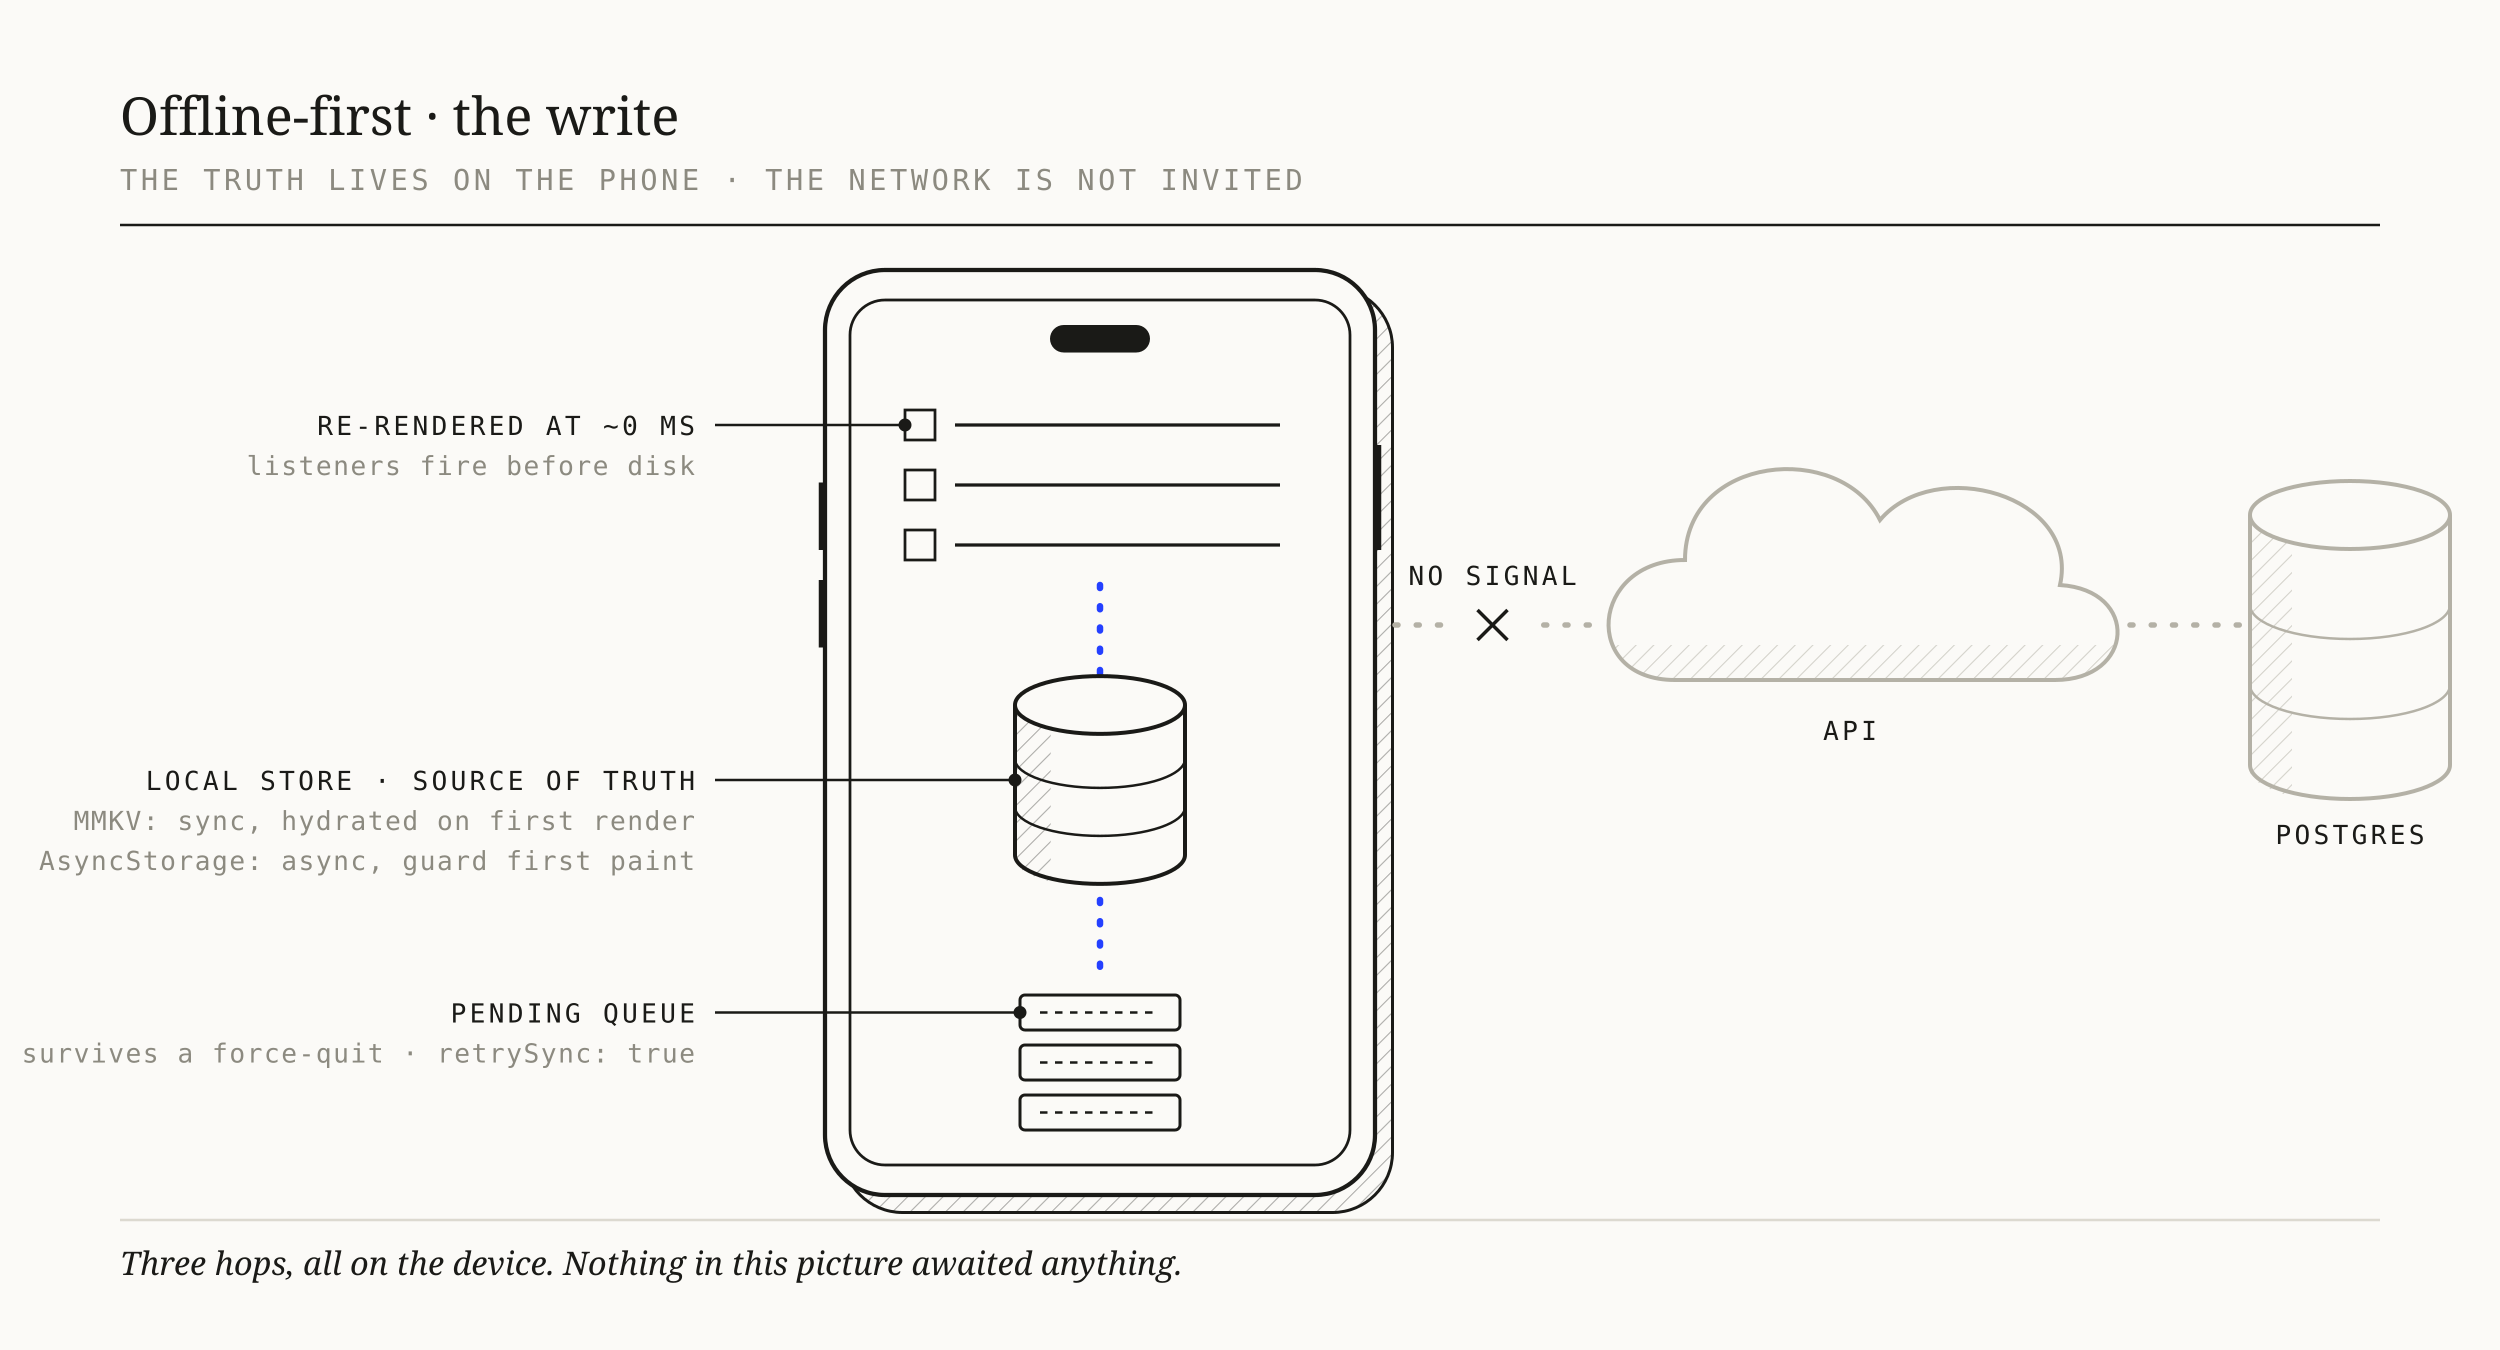
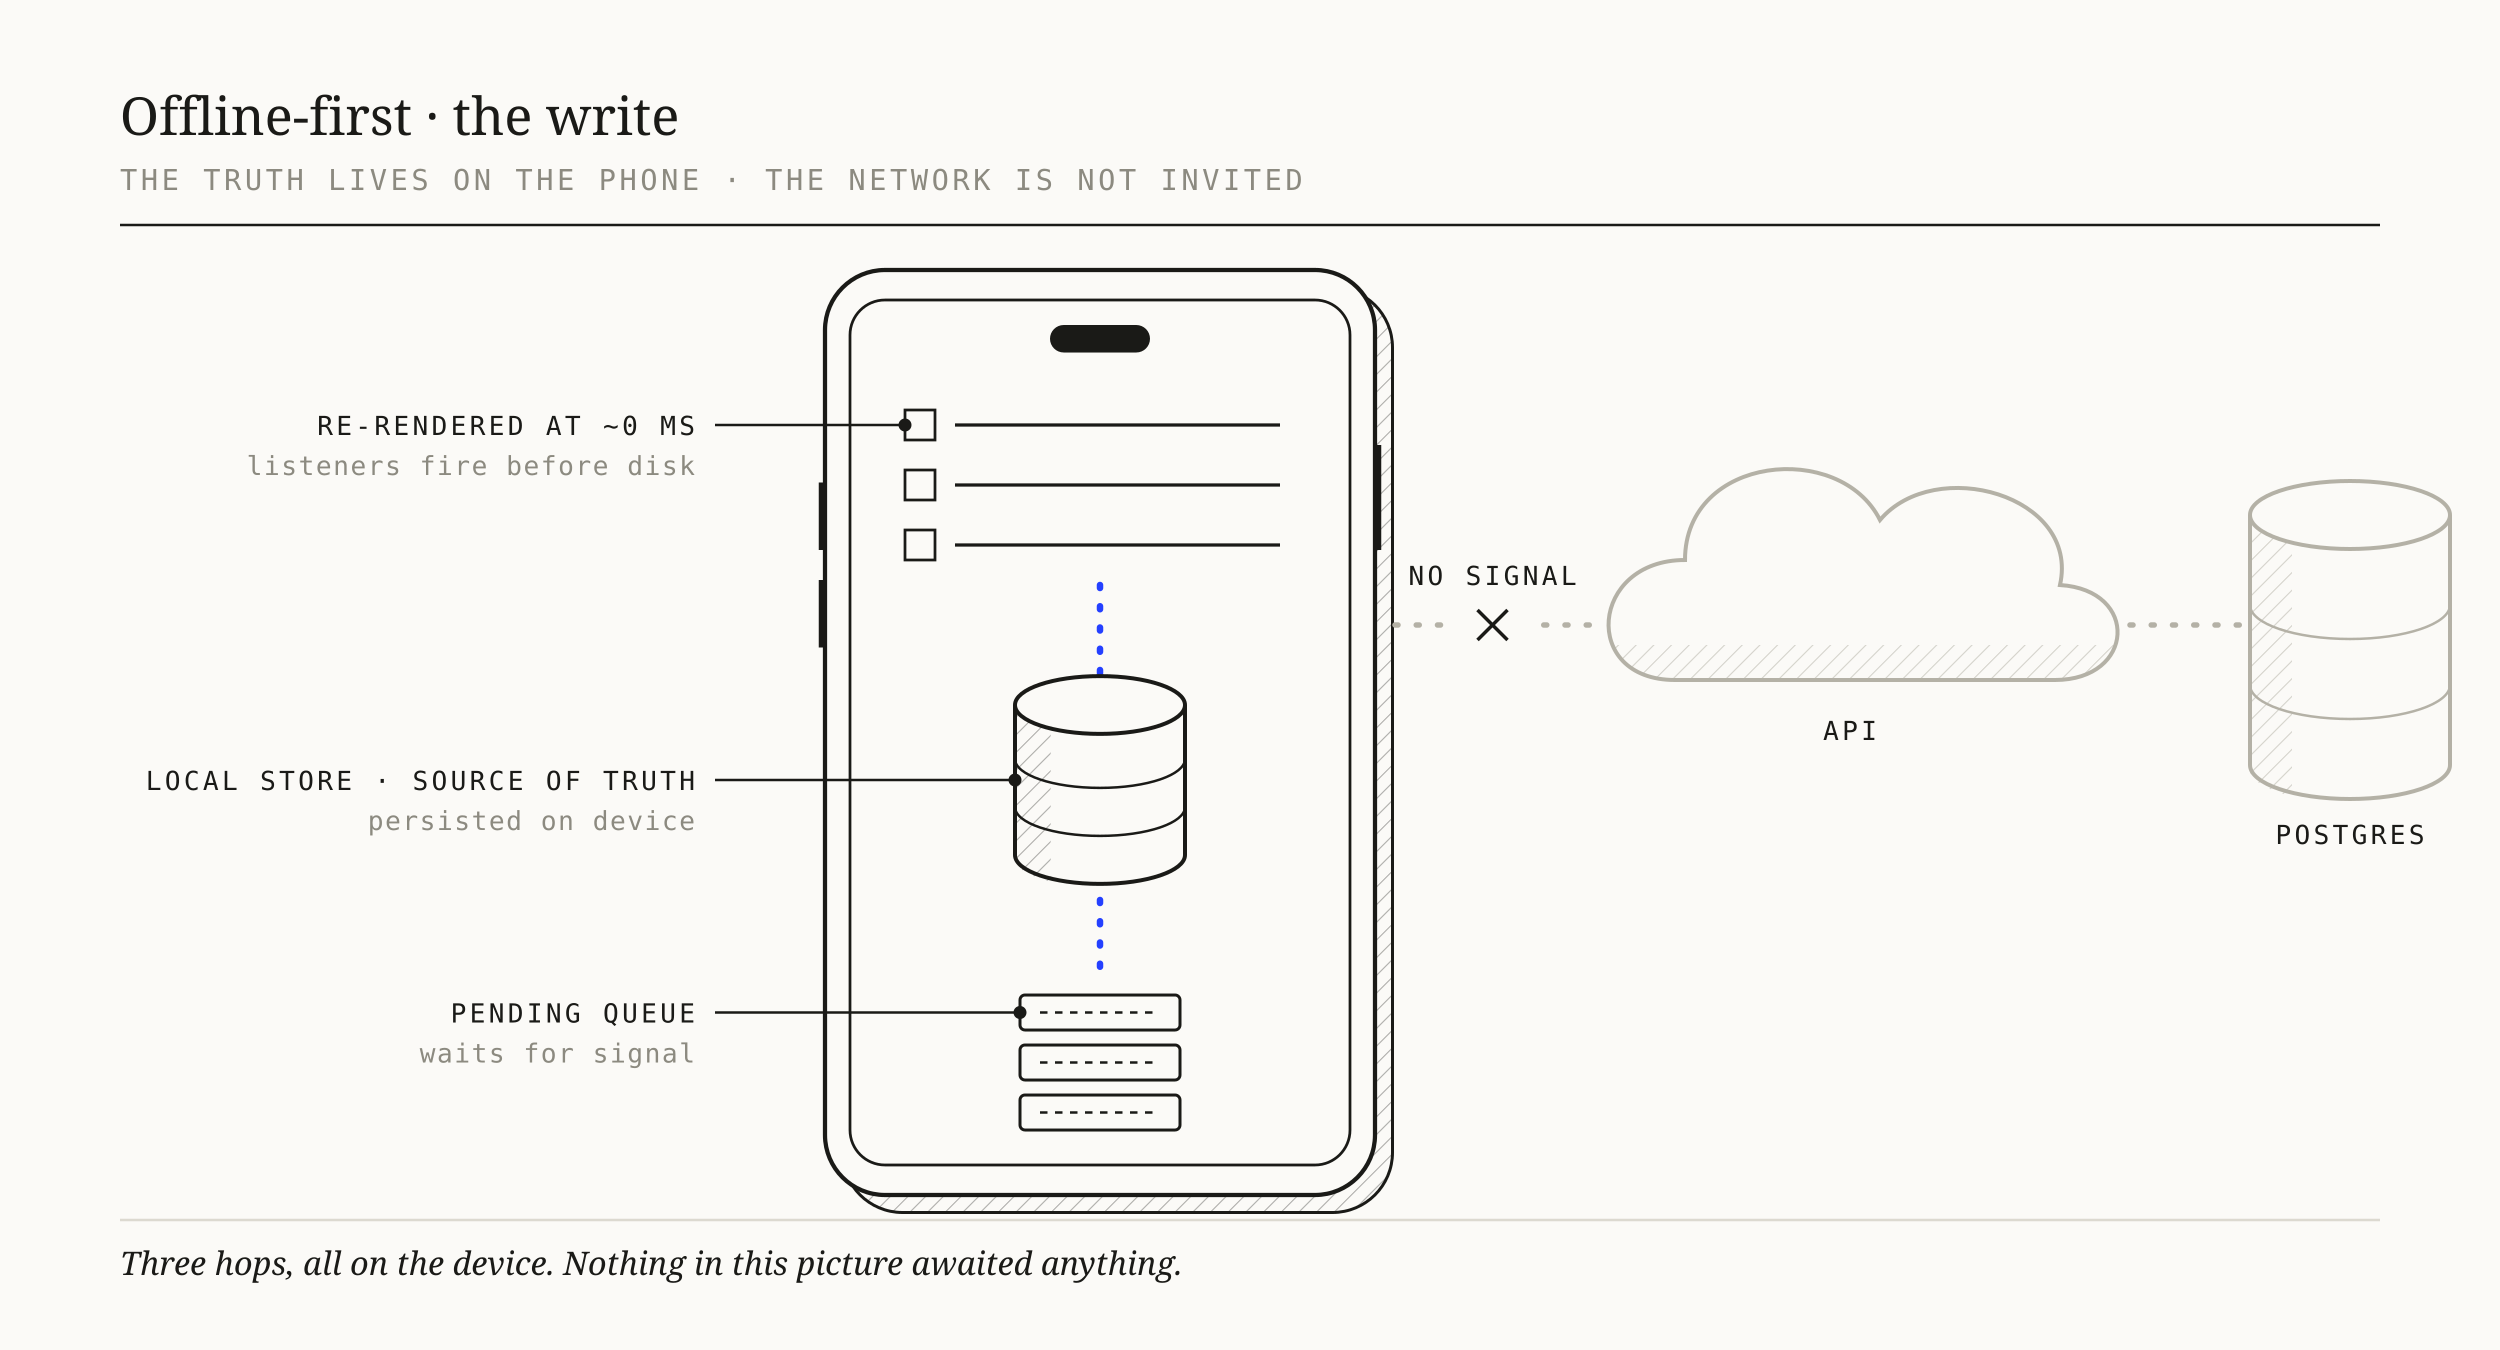
<svg xmlns="http://www.w3.org/2000/svg" viewBox="0 0 1000 540" width="1000" height="540" role="img" aria-label="A phone whose screen contains a list, a small database cylinder and a pending queue linked by dotted lines; a muted cloud and database on the right are disconnected">
  <defs>
    <pattern id="hatch" width="5" height="5" patternUnits="userSpaceOnUse" patternTransform="rotate(45)">
      <line x1="0" y1="0" x2="0" y2="5" stroke="#1A1A17" stroke-width="0.9" opacity="0.32" />
    </pattern>
    <pattern id="hatchm" width="5" height="5" patternUnits="userSpaceOnUse" patternTransform="rotate(45)">
      <line x1="0" y1="0" x2="0" y2="5" stroke="#B4B1A6" stroke-width="0.9" opacity="0.5" />
    </pattern>
  </defs>
  <style>
  .ser { font-family: "New York", Georgia, "Iowan Old Style", serif; fill:#1A1A17; }
  .mo  { font-family: "Departure Mono", ui-monospace, "SFMono-Regular", Menlo, monospace; }
  .ttl { font-size:21px; }
  .sub { font-size:11.5px; fill:#8C8A80; letter-spacing:1.4px; }
  .lab { font-size:10.5px; fill:#1A1A17; letter-spacing:1.3px; }
  .lab2{ font-size:10.5px; fill:#8C8A80; letter-spacing:.6px; }
</style>
  <rect width="1000" height="540" fill="#FBFAF7" />
  <text x="48" y="54" class="ser ttl">Offline-first · the write</text>
  <text x="48" y="76" class="mo sub">THE TRUTH LIVES ON THE PHONE · THE NETWORK IS NOT INVITED</text>
  <line x1="48" y1="90" x2="952" y2="90" stroke="#1A1A17" stroke-width="1" />
  <rect x="337" y="115" width="220" height="370" rx="24" fill="url(#hatch)" stroke="#1A1A17" stroke-width="1.2" />
  <rect x="330" y="108" width="220" height="370" rx="24" fill="#FBFAF7" stroke="#1A1A17" stroke-width="1.7" />
  <rect x="340" y="120" width="200" height="346" rx="14" fill="none" stroke="#1A1A17" stroke-width="1.1" />
  <rect x="420.0" y="130" width="40" height="11" rx="5.5" fill="#1A1A17" />
  <line x1="551" y1="178" x2="551" y2="220" stroke="#1A1A17" stroke-width="3" />
  <line x1="329" y1="193" x2="329" y2="220" stroke="#1A1A17" stroke-width="3" />
  <line x1="329" y1="232" x2="329" y2="259" stroke="#1A1A17" stroke-width="3" />
  <rect x="362" y="164" width="12" height="12" fill="none" stroke="#1A1A17" stroke-width="1.1" />
  <line x1="382" y1="170" x2="512" y2="170" stroke="#1A1A17" stroke-width="1.3" />
  <rect x="362" y="188" width="12" height="12" fill="none" stroke="#1A1A17" stroke-width="1.1" />
  <line x1="382" y1="194" x2="512" y2="194" stroke="#1A1A17" stroke-width="1.3" />
  <rect x="362" y="212" width="12" height="12" fill="none" stroke="#1A1A17" stroke-width="1.1" />
  <line x1="382" y1="218" x2="512" y2="218" stroke="#1A1A17" stroke-width="1.3" />
  <line x1="440" y1="234" x2="440" y2="272" stroke="#2440FF" stroke-width="2.6" stroke-linecap="round" stroke-dasharray="1.2 7.3">
    <animate attributeName="stroke-dashoffset" values="0;-8.5" dur="0.8s" repeatCount="indefinite" />
  </line>
  <path d="M406 282.0 L406 342.0 A34 11.56 0 0 0 474 342.0 L474 282.0" fill="#FBFAF7" stroke="#1A1A17" stroke-width="1.6" />
  <path d="M406 282.0 L406 342.0 A34 11.56 0 0 0 420.28 352.635 L420.28 292.635 Z" fill="url(#hatch)" stroke="none" />
  <path d="M406 303.6 A34 11.56 0 0 0 474 303.6" fill="none" stroke="#1A1A17" stroke-width="1" />
  <path d="M406 322.8 A34 11.56 0 0 0 474 322.8" fill="none" stroke="#1A1A17" stroke-width="1" />
  <ellipse cx="440" cy="282.0" rx="34" ry="11.56" fill="#FBFAF7" stroke="#1A1A17" stroke-width="1.6" />
  <line x1="440" y1="360" x2="440" y2="390" stroke="#2440FF" stroke-width="2.6" stroke-linecap="round" stroke-dasharray="1.2 7.3">
    <animate attributeName="stroke-dashoffset" values="0;-8.5" dur="0.8s" repeatCount="indefinite" />
  </line>
  <rect x="408.0" y="398" width="64" height="14" rx="2" fill="#FBFAF7" stroke="#1A1A17" stroke-width="1.2" />
  <line x1="416.0" y1="405" x2="464.0" y2="405" stroke="#1A1A17" stroke-width="1" stroke-dasharray="3 3" />
  <rect x="408.0" y="418" width="64" height="14" rx="2" fill="#FBFAF7" stroke="#1A1A17" stroke-width="1.2" />
  <line x1="416.0" y1="425" x2="464.0" y2="425" stroke="#1A1A17" stroke-width="1" stroke-dasharray="3 3" />
  <rect x="408.0" y="438" width="64" height="14" rx="2" fill="#FBFAF7" stroke="#1A1A17" stroke-width="1.2" />
  <line x1="416.0" y1="445" x2="464.0" y2="445" stroke="#1A1A17" stroke-width="1" stroke-dasharray="3 3" />
  <circle cx="362" cy="170" r="2.6" fill="#1A1A17" />
  <polyline points="362,170 362,170 286,170" fill="none" stroke="#1A1A17" stroke-width="1" />
  <text x="278" y="174" class="mo lab" text-anchor="end">RE-RENDERED AT ~0 MS</text>
  <text x="278" y="190" class="mo lab2" text-anchor="end">listeners fire before disk</text>
  <circle cx="406" cy="312" r="2.6" fill="#1A1A17" />
  <polyline points="406,312 406,312 286,312" fill="none" stroke="#1A1A17" stroke-width="1" />
  <text x="278" y="316" class="mo lab" text-anchor="end">LOCAL STORE · SOURCE OF TRUTH</text>
-   <text x="278" y="332" class="mo lab2" text-anchor="end">MMKV: sync, hydrated on first render</text>
-   <text x="278" y="348" class="mo lab2" text-anchor="end">AsyncStorage: async, guard first paint</text>
+   <text x="278" y="332" class="mo lab2" text-anchor="end">persisted on device</text>
  <circle cx="408" cy="405" r="2.6" fill="#1A1A17" />
  <polyline points="408,405 408,405 286,405" fill="none" stroke="#1A1A17" stroke-width="1" />
  <text x="278" y="409" class="mo lab" text-anchor="end">PENDING QUEUE</text>
-   <text x="278" y="425" class="mo lab2" text-anchor="end">survives a force-quit · retrySync: true</text>
+   <text x="278" y="425" class="mo lab2" text-anchor="end">waits for signal</text>
  <clipPath id="cl740250">
    <path d="M670 272 C632 272 636 224 674 224 C674 182 736 176 752 208 C774 182 832 198 824 234 C856 236 854 272 822 272 Z" />
  </clipPath>
  <path d="M670 272 C632 272 636 224 674 224 C674 182 736 176 752 208 C774 182 832 198 824 234 C856 236 854 272 822 272 Z" fill="#FBFAF7" stroke="#B4B1A6" stroke-width="1.6" />
  <rect x="630" y="258" width="230" height="16" fill="url(#hatchm)" clip-path="url(#cl740250)" />
  <text x="740" y="296" class="mo lab" text-anchor="middle" fill="#B4B1A6">API</text>
  <path d="M900 206.0 L900 306.0 A40 13.6 0 0 0 980 306.0 L980 206.0" fill="#FBFAF7" stroke="#B4B1A6" stroke-width="1.6" />
  <path d="M900 206.0 L900 306.0 A40 13.6 0 0 0 916.8 318.512 L916.8 218.512 Z" fill="url(#hatchm)" stroke="none" />
  <path d="M900 242.0 A40 13.6 0 0 0 980 242.0" fill="none" stroke="#B4B1A6" stroke-width="1" />
  <path d="M900 274.0 A40 13.6 0 0 0 980 274.0" fill="none" stroke="#B4B1A6" stroke-width="1" />
  <ellipse cx="940" cy="206.0" rx="40" ry="13.6" fill="#FBFAF7" stroke="#B4B1A6" stroke-width="1.6" />
  <text x="940" y="337.6" class="mo lab" text-anchor="middle" fill="#B4B1A6">POSTGRES</text>
  <line x1="558" y1="250" x2="636" y2="250" stroke="#B4B1A6" stroke-width="2.2" stroke-linecap="round" stroke-dasharray="1.2 7.3" />
  <rect x="582" y="244" width="30" height="12" fill="#FBFAF7" />
  <line x1="591.0" y1="244" x2="603.0" y2="256" stroke="#1A1A17" stroke-width="1.4" />
  <line x1="603.0" y1="244" x2="591.0" y2="256" stroke="#1A1A17" stroke-width="1.4" />
  <text x="597.0" y="234" class="mo lab" text-anchor="middle">NO SIGNAL</text>
  <line x1="852" y1="250" x2="898" y2="250" stroke="#B4B1A6" stroke-width="2.2" stroke-linecap="round" stroke-dasharray="1.2 7.3" />
  <line x1="48" y1="488" x2="952" y2="488" stroke="#DCD9D0" stroke-width="1" />
  <text x="48" y="510" class="ser" font-size="13" font-style="italic">Three hops, all on the device. Nothing in this picture awaited anything.</text>
</svg>
